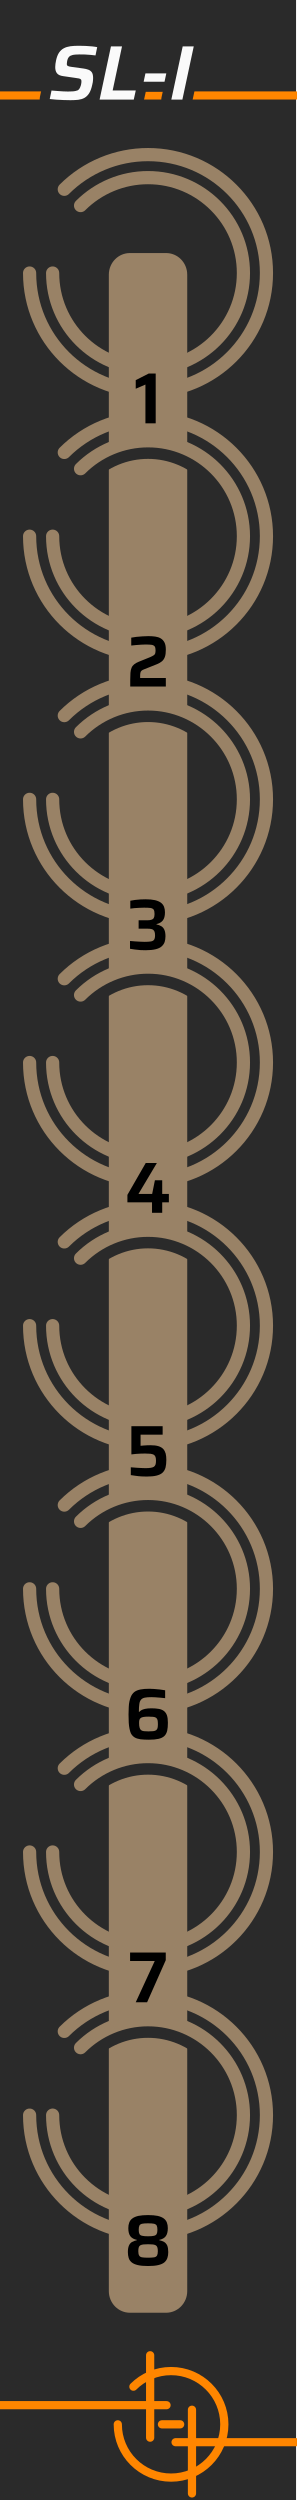
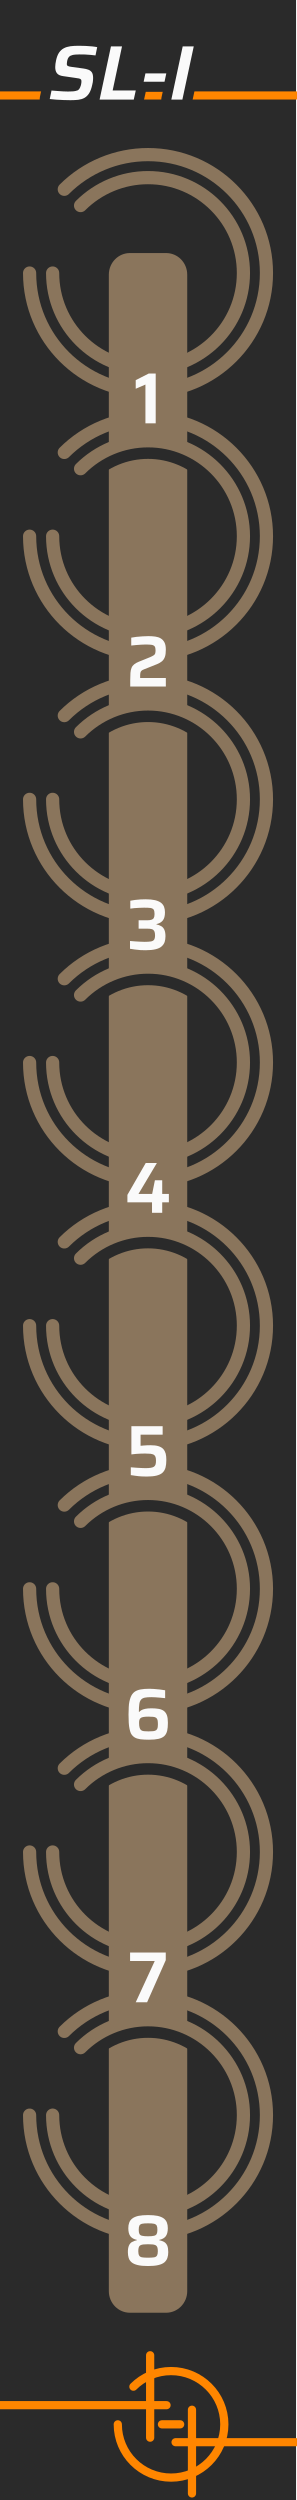
<svg xmlns="http://www.w3.org/2000/svg" width="100%" height="100%" viewBox="0 0 45 380" version="1.1" xml:space="preserve" style="fill-rule:evenodd;clip-rule:evenodd;stroke-linecap:round;stroke-linejoin:round;stroke-miterlimit:1.5;">
  <g id="background" transform="matrix(0.3,0,0,1,0,0)">
    <rect x="0" y="0" width="150" height="380" style="fill:rgb(42,42,42);" />
  </g>
  <g id="not-things-lines" transform="matrix(0.00411803,0,0,0.00411803,-22.2673,355.894)">
    <g transform="matrix(0.978109,0,0,0.959074,7233.25,-101.159)">
      <path d="M4760,3985L9305.27,3985" style="fill:none;stroke:rgb(255,134,0);stroke-width:313.37px;" />
    </g>
    <g transform="matrix(0.970692,0,0,0.959074,7272.62,-101.159)">
      <path d="M4410,2560L-1921.67,2560" style="fill:none;stroke:rgb(255,134,0);stroke-width:314.58px;" />
    </g>
    <g transform="matrix(0.96045,0,0,0.96045,7473.62,-1632.04)">
      <path d="M5226.34,4325L5226.34,7541.25" style="fill:none;stroke:rgb(255,134,0);stroke-width:316.04px;" />
    </g>
    <g transform="matrix(0.959074,0,0,0.960269,7146.63,-1632.54)">
      <path d="M3964.79,5400L3964.79,2232.68" style="fill:none;stroke:rgb(255,134,0);stroke-width:316.3px;" />
    </g>
    <g transform="matrix(0.959074,0,0,0.959074,7323.91,-101.095)">
      <path d="M4235,3297L4935,3297" style="fill:none;stroke:rgb(255,134,0);stroke-width:316.5px;" />
    </g>
    <g transform="matrix(0.950864,0,0,0.950864,7164.38,-150.825)">
      <path d="M3330.5,1915.9C3704.78,1541.63 4221.7,1310 4792.3,1310C5933.49,1310 6860,2236.51 6860,3377.7C6860,4518.9 5933.49,5445.4 4792.3,5445.4C3651.1,5445.4 2724.6,4518.9 2724.6,3377.7" style="fill:none;stroke:rgb(255,134,0);stroke-width:319.23px;" />
    </g>
  </g>
  <g id="input" transform="matrix(1,0,0,1,-4,-10)">
    <g id="controls-background">
      <g transform="matrix(0.78158,0,0,0.916412,5.85871,29.4938)">
-         <path d="M33.447,24.286L33.447,358.743C33.447,360.399 31.87,361.744 29.928,361.744L22.891,361.744C20.949,361.744 19.373,360.399 19.373,358.743L19.373,24.286C19.373,22.63 20.949,21.285 22.891,21.285L29.928,21.285C31.87,21.285 33.447,22.63 33.447,24.286Z" style="fill:rgb(153,130,102);stroke:rgb(153,130,102);stroke-width:1.17px;" />
+         <path d="M33.447,24.286L33.447,358.743C33.447,360.399 31.87,361.744 29.928,361.744L22.891,361.744C20.949,361.744 19.373,360.399 19.373,358.743L19.373,24.286C19.373,22.63 20.949,21.285 22.891,21.285L29.928,21.285C31.87,21.285 33.447,22.63 33.447,24.286Z" style="fill:rgb(138,117,92);stroke:rgb(138,117,92);stroke-width:1.17px;" />
      </g>
      <g id="in-8-cutout" transform="matrix(1.1087,0,0,1.1087,-2.88043,-22.7283)">
        <path d="M34.632,311.368C32.475,309.212 29.55,308 26.5,308C23.45,308 20.525,309.212 18.368,311.368C20.525,309.212 23.45,308 26.5,308C29.55,308 32.475,309.212 34.632,311.368Z" style="fill:none;stroke:rgb(42,42,42);stroke-width:1.8px;stroke-linecap:butt;stroke-miterlimit:2;" />
      </g>
      <g id="in-7-cutout" transform="matrix(1.1087,0,0,1.1087,-2.88043,-62.7283)">
        <path d="M34.632,311.368C32.475,309.212 29.55,308 26.5,308C23.45,308 20.525,309.212 18.368,311.368C20.525,309.212 23.45,308 26.5,308C29.55,308 32.475,309.212 34.632,311.368Z" style="fill:none;stroke:rgb(42,42,42);stroke-width:1.8px;stroke-linecap:butt;stroke-miterlimit:2;" />
      </g>
      <g id="in-6-cutout" transform="matrix(1.1087,0,0,1.1087,-2.88043,-102.728)">
        <path d="M34.632,311.368C32.475,309.212 29.55,308 26.5,308C23.45,308 20.525,309.212 18.368,311.368C20.525,309.212 23.45,308 26.5,308C29.55,308 32.475,309.212 34.632,311.368Z" style="fill:none;stroke:rgb(42,42,42);stroke-width:1.8px;stroke-linecap:butt;stroke-miterlimit:2;" />
      </g>
      <g id="in-5-cutout" transform="matrix(1.1087,0,0,1.1087,-2.88043,-142.728)">
        <path d="M34.632,311.368C32.475,309.212 29.55,308 26.5,308C23.45,308 20.525,309.212 18.368,311.368C20.525,309.212 23.45,308 26.5,308C29.55,308 32.475,309.212 34.632,311.368Z" style="fill:none;stroke:rgb(42,42,42);stroke-width:1.8px;stroke-linecap:butt;stroke-miterlimit:2;" />
      </g>
      <g id="in-4-cutout" transform="matrix(1.1087,0,0,1.1087,-2.88043,-182.728)">
        <path d="M34.632,311.368C32.475,309.212 29.55,308 26.5,308C23.45,308 20.525,309.212 18.368,311.368C20.525,309.212 23.45,308 26.5,308C29.55,308 32.475,309.212 34.632,311.368Z" style="fill:none;stroke:rgb(42,42,42);stroke-width:1.8px;stroke-linecap:butt;stroke-miterlimit:2;" />
      </g>
      <g id="in-3-cutout" transform="matrix(1.1087,0,0,1.1087,-2.88043,-222.728)">
        <path d="M34.632,311.368C32.475,309.212 29.55,308 26.5,308C23.45,308 20.525,309.212 18.368,311.368C20.525,309.212 23.45,308 26.5,308C29.55,308 32.475,309.212 34.632,311.368Z" style="fill:none;stroke:rgb(42,42,42);stroke-width:1.8px;stroke-linecap:butt;stroke-miterlimit:2;" />
      </g>
      <g id="in-2-cutout" transform="matrix(1.1087,0,0,1.1087,-2.88043,-262.728)">
        <path d="M34.632,311.368C32.475,309.212 29.55,308 26.5,308C23.45,308 20.525,309.212 18.368,311.368C20.525,309.212 23.45,308 26.5,308C29.55,308 32.475,309.212 34.632,311.368Z" style="fill:none;stroke:rgb(42,42,42);stroke-width:1.8px;stroke-linecap:butt;stroke-miterlimit:2;" />
      </g>
      <g id="in-8" transform="matrix(1.56522,0,0,1.56522,-14.9783,-168.587)">
-         <path d="M15,319.5C15,325.851 20.149,331 26.5,331C32.847,331 38,325.847 38,319.5C38,313.153 32.847,308 26.5,308C23.45,308 20.525,309.212 18.368,311.368C20.525,309.212 23.45,308 26.5,308C32.847,308 38,313.153 38,319.5C38,325.847 32.847,331 26.5,331C20.149,331 15,325.851 15,319.5Z" style="fill:none;stroke:rgb(153,130,102);stroke-width:1.28px;stroke-linecap:butt;stroke-miterlimit:2;" />
+         <path d="M15,319.5C15,325.851 20.149,331 26.5,331C32.847,331 38,325.847 38,319.5C38,313.153 32.847,308 26.5,308C23.45,308 20.525,309.212 18.368,311.368C20.525,309.212 23.45,308 26.5,308C32.847,308 38,313.153 38,319.5C38,325.847 32.847,331 26.5,331C20.149,331 15,325.851 15,319.5Z" style="fill:none;stroke:rgb(138,117,92);stroke-width:1.28px;stroke-linecap:butt;stroke-miterlimit:2;" />
      </g>
      <g id="in-7" transform="matrix(1.56522,0,0,1.56522,-14.9783,-145.978)">
-         <path d="M15,279.5C15,285.851 20.149,291 26.5,291C32.847,291 38,285.847 38,279.5C38,273.153 32.847,268 26.5,268C23.45,268 20.525,269.212 18.368,271.368C20.525,269.212 23.45,268 26.5,268C32.847,268 38,273.153 38,279.5C38,285.847 32.847,291 26.5,291C20.149,291 15,285.851 15,279.5Z" style="fill:none;stroke:rgb(153,130,102);stroke-width:1.28px;stroke-linecap:butt;stroke-miterlimit:2;" />
+         <path d="M15,279.5C15,285.851 20.149,291 26.5,291C32.847,291 38,285.847 38,279.5C38,273.153 32.847,268 26.5,268C23.45,268 20.525,269.212 18.368,271.368C20.525,269.212 23.45,268 26.5,268C32.847,268 38,273.153 38,279.5C38,285.847 32.847,291 26.5,291C20.149,291 15,285.851 15,279.5Z" style="fill:none;stroke:rgb(138,117,92);stroke-width:1.28px;stroke-linecap:butt;stroke-miterlimit:2;" />
      </g>
      <g id="in-6" transform="matrix(1.56522,0,0,1.56522,-14.9783,-123.37)">
-         <path d="M15,239.5C15,245.851 20.149,251 26.5,251C32.847,251 38,245.847 38,239.5C38,233.153 32.847,228 26.5,228C23.45,228 20.525,229.212 18.368,231.368C20.525,229.212 23.45,228 26.5,228C32.847,228 38,233.153 38,239.5C38,245.847 32.847,251 26.5,251C20.149,251 15,245.851 15,239.5Z" style="fill:none;stroke:rgb(153,130,102);stroke-width:1.28px;stroke-linecap:butt;stroke-miterlimit:2;" />
+         <path d="M15,239.5C15,245.851 20.149,251 26.5,251C32.847,251 38,245.847 38,239.5C38,233.153 32.847,228 26.5,228C23.45,228 20.525,229.212 18.368,231.368C20.525,229.212 23.45,228 26.5,228C32.847,228 38,233.153 38,239.5C38,245.847 32.847,251 26.5,251C20.149,251 15,245.851 15,239.5Z" style="fill:none;stroke:rgb(138,117,92);stroke-width:1.28px;stroke-linecap:butt;stroke-miterlimit:2;" />
      </g>
      <g id="in-5" transform="matrix(1.56522,0,0,1.56522,-14.9783,-100.761)">
-         <path d="M15,199.5C15,205.851 20.149,211 26.5,211C32.847,211 38,205.847 38,199.5C38,193.153 32.847,188 26.5,188C23.45,188 20.525,189.212 18.368,191.368C20.525,189.212 23.45,188 26.5,188C32.847,188 38,193.153 38,199.5C38,205.847 32.847,211 26.5,211C20.149,211 15,205.851 15,199.5Z" style="fill:none;stroke:rgb(153,130,102);stroke-width:1.28px;stroke-linecap:butt;stroke-miterlimit:2;" />
+         <path d="M15,199.5C15,205.851 20.149,211 26.5,211C32.847,211 38,205.847 38,199.5C38,193.153 32.847,188 26.5,188C23.45,188 20.525,189.212 18.368,191.368C20.525,189.212 23.45,188 26.5,188C32.847,188 38,193.153 38,199.5C38,205.847 32.847,211 26.5,211C20.149,211 15,205.851 15,199.5Z" style="fill:none;stroke:rgb(138,117,92);stroke-width:1.28px;stroke-linecap:butt;stroke-miterlimit:2;" />
      </g>
      <g id="in-4" transform="matrix(1.56522,0,0,1.56522,-14.9783,-78.1522)">
-         <path d="M15,159.5C15,165.851 20.149,171 26.5,171C32.847,171 38,165.847 38,159.5C38,153.153 32.847,148 26.5,148C23.45,148 20.525,149.212 18.368,151.368C20.525,149.212 23.45,148 26.5,148C32.847,148 38,153.153 38,159.5C38,165.847 32.847,171 26.5,171C20.149,171 15,165.851 15,159.5Z" style="fill:none;stroke:rgb(153,130,102);stroke-width:1.28px;stroke-linecap:butt;stroke-miterlimit:2;" />
+         <path d="M15,159.5C15,165.851 20.149,171 26.5,171C32.847,171 38,165.847 38,159.5C38,153.153 32.847,148 26.5,148C23.45,148 20.525,149.212 18.368,151.368C20.525,149.212 23.45,148 26.5,148C32.847,148 38,153.153 38,159.5C38,165.847 32.847,171 26.5,171C20.149,171 15,165.851 15,159.5Z" style="fill:none;stroke:rgb(138,117,92);stroke-width:1.28px;stroke-linecap:butt;stroke-miterlimit:2;" />
      </g>
      <g id="in-3" transform="matrix(1.56522,0,0,1.56522,-14.9783,-55.5435)">
-         <path d="M15,119.5C15,125.851 20.149,131 26.5,131C32.847,131 38,125.847 38,119.5C38,113.153 32.847,108 26.5,108C23.45,108 20.525,109.212 18.368,111.368C20.525,109.212 23.45,108 26.5,108C32.847,108 38,113.153 38,119.5C38,125.847 32.847,131 26.5,131C20.149,131 15,125.851 15,119.5Z" style="fill:none;stroke:rgb(153,130,102);stroke-width:1.28px;stroke-linecap:butt;stroke-miterlimit:2;" />
+         <path d="M15,119.5C15,125.851 20.149,131 26.5,131C32.847,131 38,125.847 38,119.5C38,113.153 32.847,108 26.5,108C23.45,108 20.525,109.212 18.368,111.368C20.525,109.212 23.45,108 26.5,108C32.847,108 38,113.153 38,119.5C38,125.847 32.847,131 26.5,131C20.149,131 15,125.851 15,119.5Z" style="fill:none;stroke:rgb(138,117,92);stroke-width:1.28px;stroke-linecap:butt;stroke-miterlimit:2;" />
      </g>
      <g id="in-2" transform="matrix(1.56522,0,0,1.56522,-14.9783,-32.9348)">
-         <path d="M15,79.5C15,85.851 20.149,91 26.5,91C32.847,91 38,85.847 38,79.5C38,73.153 32.847,68 26.5,68C23.45,68 20.525,69.212 18.368,71.368C20.525,69.212 23.45,68 26.5,68C32.847,68 38,73.153 38,79.5C38,85.847 32.847,91 26.5,91C20.149,91 15,85.851 15,79.5Z" style="fill:none;stroke:rgb(153,130,102);stroke-width:1.28px;stroke-linecap:butt;stroke-miterlimit:2;" />
+         <path d="M15,79.5C15,85.851 20.149,91 26.5,91C32.847,91 38,85.847 38,79.5C38,73.153 32.847,68 26.5,68C23.45,68 20.525,69.212 18.368,71.368C20.525,69.212 23.45,68 26.5,68C32.847,68 38,73.153 38,79.5C38,85.847 32.847,91 26.5,91C20.149,91 15,85.851 15,79.5Z" style="fill:none;stroke:rgb(138,117,92);stroke-width:1.28px;stroke-linecap:butt;stroke-miterlimit:2;" />
      </g>
      <g id="in-1" transform="matrix(1.56522,0,0,1.56522,-14.9783,-10.3261)">
-         <path d="M15,39.5C15,45.851 20.149,51 26.5,51C32.847,51 38,45.847 38,39.5C38,33.153 32.847,28 26.5,28C23.45,28 20.525,29.212 18.368,31.368C20.525,29.212 23.45,28 26.5,28C32.847,28 38,33.153 38,39.5C38,45.847 32.847,51 26.5,51C20.149,51 15,45.851 15,39.5Z" style="fill:none;stroke:rgb(153,130,102);stroke-width:1.28px;stroke-linecap:butt;stroke-miterlimit:2;" />
+         <path d="M15,39.5C15,45.851 20.149,51 26.5,51C32.847,51 38,45.847 38,39.5C38,33.153 32.847,28 26.5,28C23.45,28 20.525,29.212 18.368,31.368C20.525,29.212 23.45,28 26.5,28C32.847,28 38,33.153 38,39.5C38,45.847 32.847,51 26.5,51C20.149,51 15,45.851 15,39.5Z" style="fill:none;stroke:rgb(138,117,92);stroke-width:1.28px;stroke-linecap:butt;stroke-miterlimit:2;" />
      </g>
      <g id="in-81" transform="matrix(1.26087,0,0,1.26087,-6.91304,-71.3478)">
-         <path d="M15,319.5C15,325.851 20.149,331 26.5,331C32.847,331 38,325.847 38,319.5C38,313.153 32.847,308 26.5,308C23.45,308 20.525,309.212 18.368,311.368C20.525,309.212 23.45,308 26.5,308C32.847,308 38,313.153 38,319.5C38,325.847 32.847,331 26.5,331C20.149,331 15,325.851 15,319.5Z" style="fill:none;stroke:rgb(153,130,102);stroke-width:1.59px;stroke-linecap:butt;stroke-miterlimit:2;" />
+         <path d="M15,319.5C15,325.851 20.149,331 26.5,331C32.847,331 38,325.847 38,319.5C38,313.153 32.847,308 26.5,308C23.45,308 20.525,309.212 18.368,311.368C20.525,309.212 23.45,308 26.5,308C32.847,308 38,313.153 38,319.5C38,325.847 32.847,331 26.5,331C20.149,331 15,325.851 15,319.5Z" style="fill:none;stroke:rgb(138,117,92);stroke-width:1.59px;stroke-linecap:butt;stroke-miterlimit:2;" />
      </g>
      <g id="in-71" transform="matrix(1.26087,0,0,1.26087,-6.91304,-60.9131)">
-         <path d="M15,279.5C15,285.851 20.149,291 26.5,291C32.847,291 38,285.847 38,279.5C38,273.153 32.847,268 26.5,268C23.45,268 20.525,269.212 18.368,271.368C20.525,269.212 23.45,268 26.5,268C32.847,268 38,273.153 38,279.5C38,285.847 32.847,291 26.5,291C20.149,291 15,285.851 15,279.5Z" style="fill:none;stroke:rgb(153,130,102);stroke-width:1.59px;stroke-linecap:butt;stroke-miterlimit:2;" />
+         <path d="M15,279.5C15,285.851 20.149,291 26.5,291C32.847,291 38,285.847 38,279.5C38,273.153 32.847,268 26.5,268C23.45,268 20.525,269.212 18.368,271.368C20.525,269.212 23.45,268 26.5,268C32.847,268 38,273.153 38,279.5C38,285.847 32.847,291 26.5,291C20.149,291 15,285.851 15,279.5Z" style="fill:none;stroke:rgb(138,117,92);stroke-width:1.59px;stroke-linecap:butt;stroke-miterlimit:2;" />
      </g>
      <g id="in-61" transform="matrix(1.26087,0,0,1.26087,-6.91304,-50.4783)">
-         <path d="M15,239.5C15,245.851 20.149,251 26.5,251C32.847,251 38,245.847 38,239.5C38,233.153 32.847,228 26.5,228C23.45,228 20.525,229.212 18.368,231.368C20.525,229.212 23.45,228 26.5,228C32.847,228 38,233.153 38,239.5C38,245.847 32.847,251 26.5,251C20.149,251 15,245.851 15,239.5Z" style="fill:none;stroke:rgb(153,130,102);stroke-width:1.59px;stroke-linecap:butt;stroke-miterlimit:2;" />
+         <path d="M15,239.5C15,245.851 20.149,251 26.5,251C32.847,251 38,245.847 38,239.5C38,233.153 32.847,228 26.5,228C23.45,228 20.525,229.212 18.368,231.368C20.525,229.212 23.45,228 26.5,228C32.847,228 38,233.153 38,239.5C38,245.847 32.847,251 26.5,251C20.149,251 15,245.851 15,239.5Z" style="fill:none;stroke:rgb(138,117,92);stroke-width:1.59px;stroke-linecap:butt;stroke-miterlimit:2;" />
      </g>
      <g id="in-51" transform="matrix(1.26087,0,0,1.26087,-6.91304,-40.0435)">
-         <path d="M15,199.5C15,205.851 20.149,211 26.5,211C32.847,211 38,205.847 38,199.5C38,193.153 32.847,188 26.5,188C23.45,188 20.525,189.212 18.368,191.368C20.525,189.212 23.45,188 26.5,188C32.847,188 38,193.153 38,199.5C38,205.847 32.847,211 26.5,211C20.149,211 15,205.851 15,199.5Z" style="fill:none;stroke:rgb(153,130,102);stroke-width:1.59px;stroke-linecap:butt;stroke-miterlimit:2;" />
+         <path d="M15,199.5C15,205.851 20.149,211 26.5,211C32.847,211 38,205.847 38,199.5C38,193.153 32.847,188 26.5,188C23.45,188 20.525,189.212 18.368,191.368C20.525,189.212 23.45,188 26.5,188C32.847,188 38,193.153 38,199.5C38,205.847 32.847,211 26.5,211C20.149,211 15,205.851 15,199.5Z" style="fill:none;stroke:rgb(138,117,92);stroke-width:1.59px;stroke-linecap:butt;stroke-miterlimit:2;" />
      </g>
      <g id="in-41" transform="matrix(1.26087,0,0,1.26087,-6.91304,-29.6087)">
-         <path d="M15,159.5C15,165.851 20.149,171 26.5,171C32.847,171 38,165.847 38,159.5C38,153.153 32.847,148 26.5,148C23.45,148 20.525,149.212 18.368,151.368C20.525,149.212 23.45,148 26.5,148C32.847,148 38,153.153 38,159.5C38,165.847 32.847,171 26.5,171C20.149,171 15,165.851 15,159.5Z" style="fill:none;stroke:rgb(153,130,102);stroke-width:1.59px;stroke-linecap:butt;stroke-miterlimit:2;" />
+         <path d="M15,159.5C15,165.851 20.149,171 26.5,171C32.847,171 38,165.847 38,159.5C38,153.153 32.847,148 26.5,148C23.45,148 20.525,149.212 18.368,151.368C20.525,149.212 23.45,148 26.5,148C32.847,148 38,153.153 38,159.5C38,165.847 32.847,171 26.5,171C20.149,171 15,165.851 15,159.5Z" style="fill:none;stroke:rgb(138,117,92);stroke-width:1.59px;stroke-linecap:butt;stroke-miterlimit:2;" />
      </g>
      <g id="in-31" transform="matrix(1.26087,0,0,1.26087,-6.91304,-19.1739)">
-         <path d="M15,119.5C15,125.851 20.149,131 26.5,131C32.847,131 38,125.847 38,119.5C38,113.153 32.847,108 26.5,108C23.45,108 20.525,109.212 18.368,111.368C20.525,109.212 23.45,108 26.5,108C32.847,108 38,113.153 38,119.5C38,125.847 32.847,131 26.5,131C20.149,131 15,125.851 15,119.5Z" style="fill:rgb(153,130,102);stroke:rgb(153,130,102);stroke-width:1.59px;stroke-linecap:butt;stroke-miterlimit:2;" />
+         <path d="M15,119.5C15,125.851 20.149,131 26.5,131C32.847,131 38,125.847 38,119.5C38,113.153 32.847,108 26.5,108C23.45,108 20.525,109.212 18.368,111.368C20.525,109.212 23.45,108 26.5,108C32.847,108 38,113.153 38,119.5C38,125.847 32.847,131 26.5,131C20.149,131 15,125.851 15,119.5Z" style="fill:rgb(138,117,92);stroke:rgb(138,117,92);stroke-width:1.59px;stroke-linecap:butt;stroke-miterlimit:2;" />
      </g>
      <g id="in-21" transform="matrix(1.26087,0,0,1.26087,-6.91304,-8.73914)">
-         <path d="M15,79.5C15,85.851 20.149,91 26.5,91C32.847,91 38,85.847 38,79.5C38,73.153 32.847,68 26.5,68C23.45,68 20.525,69.212 18.368,71.368C20.525,69.212 23.45,68 26.5,68C32.847,68 38,73.153 38,79.5C38,85.847 32.847,91 26.5,91C20.149,91 15,85.851 15,79.5Z" style="fill:none;stroke:rgb(153,130,102);stroke-width:1.59px;stroke-linecap:butt;stroke-miterlimit:2;" />
+         <path d="M15,79.5C15,85.851 20.149,91 26.5,91C32.847,91 38,85.847 38,79.5C38,73.153 32.847,68 26.5,68C23.45,68 20.525,69.212 18.368,71.368C20.525,69.212 23.45,68 26.5,68C32.847,68 38,73.153 38,79.5C38,85.847 32.847,91 26.5,91C20.149,91 15,85.851 15,79.5Z" style="fill:none;stroke:rgb(138,117,92);stroke-width:1.59px;stroke-linecap:butt;stroke-miterlimit:2;" />
      </g>
      <g id="in-11" transform="matrix(1.26087,0,0,1.26087,-6.91304,1.69564)">
-         <path d="M15,39.5C15,45.851 20.149,51 26.5,51C32.847,51 38,45.847 38,39.5C38,33.153 32.847,28 26.5,28C23.45,28 20.525,29.212 18.368,31.368C20.525,29.212 23.45,28 26.5,28C32.847,28 38,33.153 38,39.5C38,45.847 32.847,51 26.5,51C20.149,51 15,45.851 15,39.5Z" style="fill:none;stroke:rgb(153,130,102);stroke-width:1.59px;stroke-linecap:butt;stroke-miterlimit:2;" />
+         <path d="M15,39.5C15,45.851 20.149,51 26.5,51C32.847,51 38,45.847 38,39.5C38,33.153 32.847,28 26.5,28C23.45,28 20.525,29.212 18.368,31.368C20.525,29.212 23.45,28 26.5,28C32.847,28 38,33.153 38,39.5C38,45.847 32.847,51 26.5,51C20.149,51 15,45.851 15,39.5Z" style="fill:none;stroke:rgb(138,117,92);stroke-width:1.59px;stroke-linecap:butt;stroke-miterlimit:2;" />
      </g>
    </g>
    <g id="text" transform="matrix(1,0,0,1,42.4702,14.5)">
      <g transform="matrix(1,0,0,1,-15.9642,339.848)">
        <g transform="matrix(11,0,0,11,-3.751,0)">
-           <path d="M0.341,0.008C0.283,0.008 0.236,0.004 0.199,-0.005C0.162,-0.014 0.134,-0.026 0.114,-0.043C0.094,-0.06 0.08,-0.08 0.073,-0.104C0.066,-0.127 0.062,-0.154 0.062,-0.184C0.062,-0.223 0.067,-0.253 0.077,-0.275C0.086,-0.296 0.1,-0.313 0.119,-0.324C0.138,-0.335 0.16,-0.343 0.187,-0.349L0.187,-0.353C0.146,-0.362 0.116,-0.378 0.097,-0.403C0.078,-0.428 0.068,-0.465 0.068,-0.515C0.068,-0.544 0.072,-0.57 0.081,-0.593C0.09,-0.616 0.104,-0.635 0.125,-0.65C0.145,-0.665 0.173,-0.677 0.208,-0.685C0.243,-0.692 0.288,-0.696 0.341,-0.696C0.394,-0.696 0.438,-0.692 0.473,-0.685C0.508,-0.677 0.536,-0.665 0.557,-0.65C0.577,-0.635 0.592,-0.616 0.601,-0.593C0.61,-0.57 0.614,-0.544 0.614,-0.515C0.614,-0.465 0.604,-0.428 0.585,-0.403C0.566,-0.378 0.536,-0.362 0.495,-0.353L0.495,-0.349C0.522,-0.343 0.545,-0.335 0.564,-0.324C0.582,-0.313 0.596,-0.296 0.606,-0.275C0.615,-0.253 0.62,-0.223 0.62,-0.184C0.62,-0.154 0.616,-0.127 0.608,-0.104C0.6,-0.08 0.586,-0.06 0.567,-0.043C0.547,-0.026 0.519,-0.014 0.482,-0.005C0.445,0.004 0.398,0.008 0.341,0.008ZM0.341,-0.107C0.376,-0.107 0.404,-0.109 0.424,-0.112C0.443,-0.115 0.457,-0.124 0.465,-0.137C0.472,-0.15 0.476,-0.17 0.476,-0.197C0.476,-0.218 0.474,-0.235 0.47,-0.248C0.466,-0.261 0.459,-0.27 0.45,-0.277C0.44,-0.283 0.426,-0.287 0.409,-0.29C0.391,-0.292 0.368,-0.293 0.341,-0.293C0.313,-0.293 0.29,-0.292 0.273,-0.29C0.256,-0.287 0.242,-0.283 0.232,-0.277C0.222,-0.27 0.215,-0.261 0.212,-0.248C0.208,-0.235 0.206,-0.218 0.206,-0.197C0.206,-0.17 0.21,-0.15 0.218,-0.137C0.225,-0.124 0.239,-0.115 0.259,-0.112C0.278,-0.109 0.306,-0.107 0.341,-0.107ZM0.341,-0.403C0.377,-0.403 0.404,-0.405 0.423,-0.41C0.441,-0.414 0.453,-0.422 0.46,-0.435C0.467,-0.448 0.47,-0.467 0.47,-0.492C0.47,-0.518 0.467,-0.537 0.461,-0.55C0.454,-0.563 0.442,-0.571 0.424,-0.576C0.405,-0.58 0.378,-0.582 0.341,-0.582C0.304,-0.582 0.277,-0.58 0.258,-0.576C0.239,-0.571 0.227,-0.563 0.221,-0.55C0.215,-0.537 0.212,-0.518 0.212,-0.492C0.212,-0.467 0.215,-0.448 0.222,-0.435C0.228,-0.422 0.24,-0.414 0.259,-0.41C0.278,-0.405 0.305,-0.403 0.341,-0.403Z" style="fill-rule:nonzero;" />
+           <path d="M0.341,0.008C0.283,0.008 0.236,0.004 0.199,-0.005C0.162,-0.014 0.134,-0.026 0.114,-0.043C0.094,-0.06 0.08,-0.08 0.073,-0.104C0.066,-0.127 0.062,-0.154 0.062,-0.184C0.062,-0.223 0.067,-0.253 0.077,-0.275C0.086,-0.296 0.1,-0.313 0.119,-0.324C0.138,-0.335 0.16,-0.343 0.187,-0.349L0.187,-0.353C0.146,-0.362 0.116,-0.378 0.097,-0.403C0.078,-0.428 0.068,-0.465 0.068,-0.515C0.068,-0.544 0.072,-0.57 0.081,-0.593C0.09,-0.616 0.104,-0.635 0.125,-0.65C0.145,-0.665 0.173,-0.677 0.208,-0.685C0.243,-0.692 0.288,-0.696 0.341,-0.696C0.394,-0.696 0.438,-0.692 0.473,-0.685C0.508,-0.677 0.536,-0.665 0.557,-0.65C0.577,-0.635 0.592,-0.616 0.601,-0.593C0.61,-0.57 0.614,-0.544 0.614,-0.515C0.614,-0.465 0.604,-0.428 0.585,-0.403C0.566,-0.378 0.536,-0.362 0.495,-0.353L0.495,-0.349C0.522,-0.343 0.545,-0.335 0.564,-0.324C0.582,-0.313 0.596,-0.296 0.606,-0.275C0.615,-0.253 0.62,-0.223 0.62,-0.184C0.62,-0.154 0.616,-0.127 0.608,-0.104C0.6,-0.08 0.586,-0.06 0.567,-0.043C0.547,-0.026 0.519,-0.014 0.482,-0.005C0.445,0.004 0.398,0.008 0.341,0.008ZM0.341,-0.107C0.376,-0.107 0.404,-0.109 0.424,-0.112C0.443,-0.115 0.457,-0.124 0.465,-0.137C0.472,-0.15 0.476,-0.17 0.476,-0.197C0.476,-0.218 0.474,-0.235 0.47,-0.248C0.466,-0.261 0.459,-0.27 0.45,-0.277C0.44,-0.283 0.426,-0.287 0.409,-0.29C0.391,-0.292 0.368,-0.293 0.341,-0.293C0.313,-0.293 0.29,-0.292 0.273,-0.29C0.256,-0.287 0.242,-0.283 0.232,-0.277C0.222,-0.27 0.215,-0.261 0.212,-0.248C0.208,-0.235 0.206,-0.218 0.206,-0.197C0.206,-0.17 0.21,-0.15 0.218,-0.137C0.225,-0.124 0.239,-0.115 0.259,-0.112C0.278,-0.109 0.306,-0.107 0.341,-0.107ZM0.341,-0.403C0.377,-0.403 0.404,-0.405 0.423,-0.41C0.441,-0.414 0.453,-0.422 0.46,-0.435C0.467,-0.448 0.47,-0.467 0.47,-0.492C0.47,-0.518 0.467,-0.537 0.461,-0.55C0.454,-0.563 0.442,-0.571 0.424,-0.576C0.405,-0.58 0.378,-0.582 0.341,-0.582C0.304,-0.582 0.277,-0.58 0.258,-0.576C0.239,-0.571 0.227,-0.563 0.221,-0.55C0.215,-0.537 0.212,-0.518 0.212,-0.492C0.212,-0.467 0.215,-0.448 0.222,-0.435C0.228,-0.422 0.24,-0.414 0.259,-0.41C0.278,-0.405 0.305,-0.403 0.341,-0.403Z" style="fill:rgb(250,250,250);fill-rule:nonzero;" />
        </g>
      </g>
      <g transform="matrix(1,0,0,1,-15.9642,299.848)">
        <g transform="matrix(11,0,0,11,-3.1295,0)">
-           <path d="M0.114,-0L0.377,-0.571L0.036,-0.571L0.036,-0.688L0.529,-0.688L0.529,-0.582L0.271,-0L0.114,-0Z" style="fill-rule:nonzero;" />
+           <path d="M0.114,-0L0.377,-0.571L0.036,-0.571L0.036,-0.688L0.529,-0.688L0.529,-0.582L0.271,-0L0.114,-0Z" style="fill:rgb(250,250,250);fill-rule:nonzero;" />
        </g>
      </g>
      <g transform="matrix(1,0,0,1,-15.9642,259.848)">
        <g transform="matrix(11,0,0,11,-3.652,0)">
-           <path d="M0.344,0.008C0.298,0.008 0.259,0.006 0.227,0.002C0.194,-0.003 0.167,-0.011 0.146,-0.024C0.125,-0.037 0.107,-0.056 0.094,-0.081C0.087,-0.098 0.081,-0.118 0.076,-0.142C0.071,-0.166 0.067,-0.194 0.065,-0.227C0.063,-0.26 0.062,-0.297 0.062,-0.34C0.062,-0.377 0.063,-0.41 0.065,-0.44C0.066,-0.469 0.069,-0.496 0.074,-0.519C0.079,-0.542 0.085,-0.563 0.092,-0.581C0.104,-0.611 0.121,-0.634 0.142,-0.651C0.163,-0.667 0.191,-0.679 0.226,-0.686C0.26,-0.693 0.302,-0.696 0.351,-0.696C0.37,-0.696 0.392,-0.695 0.417,-0.693C0.442,-0.691 0.467,-0.689 0.494,-0.686C0.52,-0.683 0.545,-0.679 0.568,-0.675L0.568,-0.566C0.545,-0.569 0.521,-0.571 0.498,-0.573C0.474,-0.575 0.452,-0.577 0.431,-0.578C0.41,-0.579 0.393,-0.58 0.379,-0.58C0.34,-0.58 0.309,-0.578 0.286,-0.573C0.263,-0.568 0.245,-0.558 0.234,-0.544C0.222,-0.53 0.214,-0.51 0.211,-0.483C0.207,-0.456 0.205,-0.421 0.205,-0.377L0.211,-0.377C0.217,-0.384 0.226,-0.391 0.238,-0.399C0.25,-0.406 0.267,-0.413 0.29,-0.418C0.312,-0.423 0.342,-0.426 0.379,-0.426C0.418,-0.426 0.451,-0.423 0.48,-0.418C0.509,-0.413 0.532,-0.403 0.551,-0.389C0.57,-0.374 0.584,-0.354 0.593,-0.328C0.602,-0.302 0.606,-0.268 0.606,-0.226C0.606,-0.182 0.603,-0.145 0.596,-0.115C0.588,-0.085 0.576,-0.061 0.557,-0.043C0.538,-0.025 0.511,-0.012 0.477,-0.004C0.443,0.004 0.399,0.008 0.344,0.008ZM0.336,-0.107C0.363,-0.107 0.385,-0.108 0.402,-0.11C0.419,-0.112 0.433,-0.116 0.443,-0.123C0.452,-0.13 0.459,-0.14 0.463,-0.153C0.466,-0.166 0.468,-0.184 0.468,-0.207C0.468,-0.23 0.466,-0.249 0.463,-0.264C0.459,-0.278 0.452,-0.288 0.443,-0.295C0.434,-0.302 0.42,-0.306 0.403,-0.308C0.386,-0.31 0.363,-0.311 0.336,-0.311C0.307,-0.311 0.284,-0.309 0.267,-0.306C0.249,-0.303 0.237,-0.298 0.229,-0.291C0.22,-0.284 0.215,-0.275 0.212,-0.264C0.209,-0.253 0.208,-0.24 0.208,-0.224C0.208,-0.196 0.21,-0.174 0.215,-0.159C0.219,-0.143 0.226,-0.131 0.236,-0.124C0.245,-0.117 0.258,-0.112 0.275,-0.11C0.291,-0.108 0.311,-0.107 0.336,-0.107Z" style="fill-rule:nonzero;" />
+           <path d="M0.344,0.008C0.298,0.008 0.259,0.006 0.227,0.002C0.194,-0.003 0.167,-0.011 0.146,-0.024C0.125,-0.037 0.107,-0.056 0.094,-0.081C0.087,-0.098 0.081,-0.118 0.076,-0.142C0.071,-0.166 0.067,-0.194 0.065,-0.227C0.063,-0.26 0.062,-0.297 0.062,-0.34C0.062,-0.377 0.063,-0.41 0.065,-0.44C0.066,-0.469 0.069,-0.496 0.074,-0.519C0.079,-0.542 0.085,-0.563 0.092,-0.581C0.104,-0.611 0.121,-0.634 0.142,-0.651C0.163,-0.667 0.191,-0.679 0.226,-0.686C0.26,-0.693 0.302,-0.696 0.351,-0.696C0.37,-0.696 0.392,-0.695 0.417,-0.693C0.442,-0.691 0.467,-0.689 0.494,-0.686C0.52,-0.683 0.545,-0.679 0.568,-0.675L0.568,-0.566C0.545,-0.569 0.521,-0.571 0.498,-0.573C0.474,-0.575 0.452,-0.577 0.431,-0.578C0.41,-0.579 0.393,-0.58 0.379,-0.58C0.34,-0.58 0.309,-0.578 0.286,-0.573C0.263,-0.568 0.245,-0.558 0.234,-0.544C0.222,-0.53 0.214,-0.51 0.211,-0.483C0.207,-0.456 0.205,-0.421 0.205,-0.377L0.211,-0.377C0.217,-0.384 0.226,-0.391 0.238,-0.399C0.25,-0.406 0.267,-0.413 0.29,-0.418C0.312,-0.423 0.342,-0.426 0.379,-0.426C0.418,-0.426 0.451,-0.423 0.48,-0.418C0.509,-0.413 0.532,-0.403 0.551,-0.389C0.57,-0.374 0.584,-0.354 0.593,-0.328C0.602,-0.302 0.606,-0.268 0.606,-0.226C0.606,-0.182 0.603,-0.145 0.596,-0.115C0.588,-0.085 0.576,-0.061 0.557,-0.043C0.538,-0.025 0.511,-0.012 0.477,-0.004C0.443,0.004 0.399,0.008 0.344,0.008ZM0.336,-0.107C0.363,-0.107 0.385,-0.108 0.402,-0.11C0.419,-0.112 0.433,-0.116 0.443,-0.123C0.452,-0.13 0.459,-0.14 0.463,-0.153C0.466,-0.166 0.468,-0.184 0.468,-0.207C0.468,-0.23 0.466,-0.249 0.463,-0.264C0.459,-0.278 0.452,-0.288 0.443,-0.295C0.434,-0.302 0.42,-0.306 0.403,-0.308C0.386,-0.31 0.363,-0.311 0.336,-0.311C0.307,-0.311 0.284,-0.309 0.267,-0.306C0.249,-0.303 0.237,-0.298 0.229,-0.291C0.22,-0.284 0.215,-0.275 0.212,-0.264C0.209,-0.253 0.208,-0.24 0.208,-0.224C0.208,-0.196 0.21,-0.174 0.215,-0.159C0.219,-0.143 0.226,-0.131 0.236,-0.124C0.245,-0.117 0.258,-0.112 0.275,-0.11C0.291,-0.108 0.311,-0.107 0.336,-0.107Z" style="fill:rgb(250,250,250);fill-rule:nonzero;" />
        </g>
      </g>
      <g transform="matrix(1,0,0,1,-15.9642,219.848)">
        <g transform="matrix(11,0,0,11,-3.4265,0)">
-           <path d="M0.291,0.008C0.269,0.008 0.245,0.007 0.219,0.006C0.192,0.004 0.166,0.002 0.141,-0.002C0.116,-0.005 0.093,-0.008 0.073,-0.012L0.073,-0.12C0.098,-0.118 0.123,-0.116 0.148,-0.114C0.172,-0.112 0.196,-0.111 0.219,-0.11C0.241,-0.109 0.26,-0.108 0.276,-0.108C0.306,-0.108 0.33,-0.11 0.349,-0.113C0.368,-0.116 0.382,-0.121 0.393,-0.128C0.403,-0.135 0.41,-0.146 0.415,-0.159C0.419,-0.172 0.421,-0.189 0.421,-0.21C0.421,-0.232 0.419,-0.25 0.414,-0.264C0.409,-0.277 0.401,-0.287 0.39,-0.294C0.379,-0.3 0.363,-0.304 0.344,-0.307C0.325,-0.309 0.3,-0.31 0.27,-0.31C0.253,-0.31 0.234,-0.31 0.212,-0.309C0.19,-0.308 0.168,-0.306 0.145,-0.305C0.122,-0.303 0.101,-0.301 0.081,-0.298L0.081,-0.688L0.513,-0.688L0.513,-0.571L0.208,-0.571L0.208,-0.417C0.22,-0.418 0.234,-0.42 0.251,-0.421C0.267,-0.422 0.283,-0.423 0.3,-0.424C0.316,-0.425 0.33,-0.425 0.343,-0.425C0.388,-0.425 0.425,-0.421 0.454,-0.412C0.483,-0.403 0.505,-0.39 0.521,-0.373C0.537,-0.355 0.548,-0.334 0.555,-0.309C0.561,-0.284 0.564,-0.255 0.564,-0.222C0.564,-0.181 0.56,-0.146 0.553,-0.117C0.545,-0.088 0.531,-0.064 0.512,-0.046C0.492,-0.027 0.464,-0.014 0.428,-0.005C0.392,0.004 0.346,0.008 0.291,0.008Z" style="fill-rule:nonzero;" />
+           <path d="M0.291,0.008C0.269,0.008 0.245,0.007 0.219,0.006C0.192,0.004 0.166,0.002 0.141,-0.002C0.116,-0.005 0.093,-0.008 0.073,-0.012L0.073,-0.12C0.098,-0.118 0.123,-0.116 0.148,-0.114C0.172,-0.112 0.196,-0.111 0.219,-0.11C0.241,-0.109 0.26,-0.108 0.276,-0.108C0.306,-0.108 0.33,-0.11 0.349,-0.113C0.368,-0.116 0.382,-0.121 0.393,-0.128C0.403,-0.135 0.41,-0.146 0.415,-0.159C0.419,-0.172 0.421,-0.189 0.421,-0.21C0.421,-0.232 0.419,-0.25 0.414,-0.264C0.409,-0.277 0.401,-0.287 0.39,-0.294C0.379,-0.3 0.363,-0.304 0.344,-0.307C0.325,-0.309 0.3,-0.31 0.27,-0.31C0.253,-0.31 0.234,-0.31 0.212,-0.309C0.19,-0.308 0.168,-0.306 0.145,-0.305C0.122,-0.303 0.101,-0.301 0.081,-0.298L0.081,-0.688L0.513,-0.688L0.513,-0.571L0.208,-0.571L0.208,-0.417C0.22,-0.418 0.234,-0.42 0.251,-0.421C0.267,-0.422 0.283,-0.423 0.3,-0.424C0.316,-0.425 0.33,-0.425 0.343,-0.425C0.388,-0.425 0.425,-0.421 0.454,-0.412C0.483,-0.403 0.505,-0.39 0.521,-0.373C0.537,-0.355 0.548,-0.334 0.555,-0.309C0.561,-0.284 0.564,-0.255 0.564,-0.222C0.564,-0.181 0.56,-0.146 0.553,-0.117C0.545,-0.088 0.531,-0.064 0.512,-0.046C0.492,-0.027 0.464,-0.014 0.428,-0.005C0.392,0.004 0.346,0.008 0.291,0.008Z" style="fill:rgb(250,250,250);fill-rule:nonzero;" />
        </g>
      </g>
      <g transform="matrix(1,0,0,1,-15.9642,179.848)">
        <g transform="matrix(11,0,0,11,-3.5585,0)">
-           <path d="M0.378,-0L0.378,-0.145L0.038,-0.145L0.038,-0.248L0.291,-0.688L0.445,-0.688L0.191,-0.261L0.38,-0.261L0.418,-0.45L0.519,-0.45L0.519,-0.261L0.611,-0.261L0.611,-0.145L0.519,-0.145L0.519,-0L0.378,-0Z" style="fill-rule:nonzero;" />
+           <path d="M0.378,-0L0.378,-0.145L0.038,-0.145L0.038,-0.248L0.291,-0.688L0.445,-0.688L0.191,-0.261L0.38,-0.261L0.418,-0.45L0.519,-0.45L0.519,-0.261L0.611,-0.261L0.611,-0.145L0.519,-0.145L0.519,-0L0.378,-0Z" style="fill:rgb(250,250,250);fill-rule:nonzero;" />
        </g>
      </g>
      <g transform="matrix(1,0,0,1,-15.9642,139.848)">
        <g transform="matrix(11,0,0,11,-3.3385,0)">
-           <path d="M0.269,0.008C0.247,0.008 0.223,0.007 0.197,0.006C0.17,0.004 0.145,0.001 0.12,-0.002C0.095,-0.005 0.073,-0.009 0.054,-0.012L0.054,-0.12C0.077,-0.118 0.101,-0.116 0.127,-0.114C0.152,-0.112 0.175,-0.111 0.199,-0.11C0.222,-0.109 0.241,-0.108 0.257,-0.108C0.29,-0.108 0.318,-0.11 0.339,-0.113C0.36,-0.116 0.376,-0.123 0.386,-0.136C0.395,-0.149 0.4,-0.169 0.4,-0.197C0.4,-0.222 0.397,-0.241 0.39,-0.255C0.383,-0.268 0.372,-0.278 0.357,-0.283C0.341,-0.288 0.32,-0.29 0.293,-0.29L0.173,-0.29L0.173,-0.406L0.293,-0.406C0.315,-0.406 0.334,-0.408 0.349,-0.413C0.364,-0.417 0.375,-0.425 0.382,-0.437C0.389,-0.449 0.393,-0.467 0.393,-0.492C0.393,-0.52 0.389,-0.54 0.381,-0.553C0.372,-0.565 0.357,-0.573 0.336,-0.576C0.315,-0.579 0.285,-0.58 0.247,-0.58C0.228,-0.58 0.206,-0.579 0.184,-0.578C0.161,-0.577 0.138,-0.575 0.116,-0.574C0.094,-0.572 0.075,-0.57 0.058,-0.567L0.058,-0.676C0.077,-0.68 0.098,-0.684 0.123,-0.687C0.148,-0.69 0.173,-0.692 0.199,-0.694C0.225,-0.695 0.249,-0.696 0.27,-0.696C0.321,-0.696 0.364,-0.692 0.399,-0.684C0.433,-0.676 0.46,-0.664 0.481,-0.649C0.501,-0.634 0.515,-0.615 0.524,-0.593C0.533,-0.57 0.537,-0.544 0.537,-0.515C0.537,-0.465 0.527,-0.428 0.507,-0.403C0.487,-0.378 0.458,-0.362 0.419,-0.353L0.419,-0.349C0.445,-0.344 0.467,-0.335 0.486,-0.324C0.505,-0.313 0.519,-0.296 0.529,-0.274C0.539,-0.251 0.544,-0.221 0.544,-0.184C0.544,-0.156 0.54,-0.13 0.533,-0.107C0.525,-0.083 0.511,-0.063 0.492,-0.046C0.473,-0.028 0.445,-0.015 0.409,-0.006C0.373,0.003 0.326,0.008 0.269,0.008Z" style="fill-rule:nonzero;" />
+           <path d="M0.269,0.008C0.247,0.008 0.223,0.007 0.197,0.006C0.17,0.004 0.145,0.001 0.12,-0.002C0.095,-0.005 0.073,-0.009 0.054,-0.012L0.054,-0.12C0.077,-0.118 0.101,-0.116 0.127,-0.114C0.152,-0.112 0.175,-0.111 0.199,-0.11C0.222,-0.109 0.241,-0.108 0.257,-0.108C0.29,-0.108 0.318,-0.11 0.339,-0.113C0.36,-0.116 0.376,-0.123 0.386,-0.136C0.395,-0.149 0.4,-0.169 0.4,-0.197C0.4,-0.222 0.397,-0.241 0.39,-0.255C0.383,-0.268 0.372,-0.278 0.357,-0.283C0.341,-0.288 0.32,-0.29 0.293,-0.29L0.173,-0.29L0.173,-0.406L0.293,-0.406C0.315,-0.406 0.334,-0.408 0.349,-0.413C0.364,-0.417 0.375,-0.425 0.382,-0.437C0.389,-0.449 0.393,-0.467 0.393,-0.492C0.393,-0.52 0.389,-0.54 0.381,-0.553C0.372,-0.565 0.357,-0.573 0.336,-0.576C0.315,-0.579 0.285,-0.58 0.247,-0.58C0.228,-0.58 0.206,-0.579 0.184,-0.578C0.161,-0.577 0.138,-0.575 0.116,-0.574C0.094,-0.572 0.075,-0.57 0.058,-0.567L0.058,-0.676C0.077,-0.68 0.098,-0.684 0.123,-0.687C0.148,-0.69 0.173,-0.692 0.199,-0.694C0.225,-0.695 0.249,-0.696 0.27,-0.696C0.321,-0.696 0.364,-0.692 0.399,-0.684C0.433,-0.676 0.46,-0.664 0.481,-0.649C0.501,-0.634 0.515,-0.615 0.524,-0.593C0.533,-0.57 0.537,-0.544 0.537,-0.515C0.537,-0.465 0.527,-0.428 0.507,-0.403C0.487,-0.378 0.458,-0.362 0.419,-0.353L0.419,-0.349C0.445,-0.344 0.467,-0.335 0.486,-0.324C0.505,-0.313 0.519,-0.296 0.529,-0.274C0.539,-0.251 0.544,-0.221 0.544,-0.184C0.544,-0.156 0.54,-0.13 0.533,-0.107C0.525,-0.083 0.511,-0.063 0.492,-0.046C0.473,-0.028 0.445,-0.015 0.409,-0.006C0.373,0.003 0.326,0.008 0.269,0.008Z" style="fill:rgb(250,250,250);fill-rule:nonzero;" />
        </g>
      </g>
      <g transform="matrix(1,0,0,1,-15.9642,99.848)">
        <g transform="matrix(11,0,0,11,-3.3605,0)">
-           <path d="M0.059,-0L0.059,-0.09C0.059,-0.129 0.06,-0.162 0.062,-0.189C0.064,-0.216 0.069,-0.238 0.077,-0.257C0.084,-0.276 0.096,-0.292 0.112,-0.305C0.127,-0.318 0.149,-0.331 0.177,-0.342L0.335,-0.406C0.356,-0.415 0.372,-0.424 0.383,-0.431C0.394,-0.438 0.401,-0.446 0.404,-0.457C0.407,-0.468 0.409,-0.482 0.409,-0.5C0.409,-0.524 0.405,-0.542 0.397,-0.554C0.388,-0.565 0.374,-0.573 0.354,-0.576C0.333,-0.579 0.304,-0.58 0.267,-0.58C0.252,-0.58 0.234,-0.579 0.212,-0.578C0.19,-0.577 0.167,-0.575 0.143,-0.573C0.119,-0.571 0.096,-0.569 0.073,-0.566L0.073,-0.675C0.094,-0.679 0.118,-0.683 0.145,-0.686C0.172,-0.689 0.201,-0.691 0.23,-0.693C0.259,-0.695 0.285,-0.696 0.31,-0.696C0.343,-0.696 0.375,-0.694 0.404,-0.69C0.433,-0.686 0.458,-0.678 0.48,-0.665C0.502,-0.652 0.519,-0.634 0.532,-0.609C0.545,-0.584 0.551,-0.551 0.551,-0.509C0.551,-0.468 0.547,-0.434 0.538,-0.409C0.529,-0.384 0.515,-0.363 0.497,-0.348C0.479,-0.333 0.457,-0.32 0.43,-0.309L0.25,-0.237C0.234,-0.231 0.222,-0.225 0.215,-0.218C0.207,-0.211 0.202,-0.202 0.2,-0.191C0.197,-0.18 0.196,-0.165 0.196,-0.146L0.196,-0.117L0.551,-0.117L0.551,-0L0.059,-0Z" style="fill-rule:nonzero;" />
+           <path d="M0.059,-0L0.059,-0.09C0.059,-0.129 0.06,-0.162 0.062,-0.189C0.064,-0.216 0.069,-0.238 0.077,-0.257C0.084,-0.276 0.096,-0.292 0.112,-0.305C0.127,-0.318 0.149,-0.331 0.177,-0.342L0.335,-0.406C0.356,-0.415 0.372,-0.424 0.383,-0.431C0.394,-0.438 0.401,-0.446 0.404,-0.457C0.407,-0.468 0.409,-0.482 0.409,-0.5C0.409,-0.524 0.405,-0.542 0.397,-0.554C0.388,-0.565 0.374,-0.573 0.354,-0.576C0.333,-0.579 0.304,-0.58 0.267,-0.58C0.252,-0.58 0.234,-0.579 0.212,-0.578C0.19,-0.577 0.167,-0.575 0.143,-0.573C0.119,-0.571 0.096,-0.569 0.073,-0.566L0.073,-0.675C0.094,-0.679 0.118,-0.683 0.145,-0.686C0.172,-0.689 0.201,-0.691 0.23,-0.693C0.259,-0.695 0.285,-0.696 0.31,-0.696C0.343,-0.696 0.375,-0.694 0.404,-0.69C0.433,-0.686 0.458,-0.678 0.48,-0.665C0.502,-0.652 0.519,-0.634 0.532,-0.609C0.545,-0.584 0.551,-0.551 0.551,-0.509C0.551,-0.468 0.547,-0.434 0.538,-0.409C0.529,-0.384 0.515,-0.363 0.497,-0.348C0.479,-0.333 0.457,-0.32 0.43,-0.309L0.25,-0.237C0.234,-0.231 0.222,-0.225 0.215,-0.218C0.207,-0.211 0.202,-0.202 0.2,-0.191C0.197,-0.18 0.196,-0.165 0.196,-0.146L0.196,-0.117L0.551,-0.117L0.551,-0L0.059,-0Z" style="fill:rgb(250,250,250);fill-rule:nonzero;" />
        </g>
      </g>
      <g transform="matrix(1,0,0,1,-15.9642,59.848)">
        <g transform="matrix(11,0,0,11,-2.1395,0)">
-           <path d="M0.158,-0L0.158,-0.536L0.024,-0.478L0.024,-0.597L0.203,-0.688L0.3,-0.688L0.3,-0L0.158,-0Z" style="fill-rule:nonzero;" />
+           <path d="M0.158,-0L0.158,-0.536L0.024,-0.478L0.024,-0.597L0.203,-0.688L0.3,-0.688L0.3,-0L0.158,-0Z" style="fill:rgb(250,250,250);fill-rule:nonzero;" />
        </g>
      </g>
    </g>
  </g>
  <g id="LED" transform="matrix(0.596842,0,0,1.70526,-3.02895,-7.71429)">
    <ellipse cx="72.094" cy="16.252" rx="3.351" ry="1.173" style="fill:rgb(42,42,42);" />
  </g>
  <g transform="matrix(0.00402788,0,0,0.0039495,7.51945,-1.22874)">
    <path d="M-1866.85,3985L9305.27,3985" style="fill:none;stroke:rgb(255,134,0);stroke-width:313.37px;" />
  </g>
  <g transform="matrix(1,0,0,1,-45.2153,4.90775)">
    <g transform="matrix(11.75,0,0,11.75,52.4108,10.2272)">
      <path d="M0.3,0.008C0.271,0.008 0.241,0.007 0.209,0.006C0.176,0.005 0.145,0.003 0.114,0.001C0.083,-0.002 0.056,-0.004 0.031,-0.007L0.054,-0.117C0.078,-0.115 0.103,-0.113 0.129,-0.111C0.155,-0.109 0.18,-0.107 0.205,-0.106C0.229,-0.105 0.25,-0.104 0.267,-0.104C0.289,-0.104 0.308,-0.105 0.324,-0.106C0.339,-0.107 0.353,-0.108 0.364,-0.111C0.375,-0.113 0.385,-0.116 0.394,-0.12C0.401,-0.124 0.407,-0.13 0.412,-0.137C0.417,-0.143 0.421,-0.151 0.425,-0.16C0.429,-0.169 0.432,-0.178 0.435,-0.188C0.437,-0.197 0.439,-0.207 0.44,-0.216C0.44,-0.225 0.441,-0.232 0.441,-0.238C0.441,-0.248 0.439,-0.256 0.434,-0.261C0.429,-0.266 0.421,-0.27 0.409,-0.273C0.397,-0.276 0.38,-0.278 0.358,-0.281L0.206,-0.303C0.166,-0.308 0.139,-0.321 0.124,-0.341C0.109,-0.36 0.102,-0.387 0.102,-0.421C0.102,-0.433 0.103,-0.447 0.105,-0.462C0.107,-0.476 0.11,-0.492 0.113,-0.508C0.122,-0.549 0.135,-0.583 0.152,-0.608C0.169,-0.632 0.189,-0.651 0.214,-0.664C0.238,-0.677 0.266,-0.685 0.299,-0.69C0.331,-0.694 0.367,-0.696 0.406,-0.696C0.435,-0.696 0.464,-0.695 0.494,-0.694C0.524,-0.693 0.552,-0.691 0.579,-0.688C0.606,-0.685 0.628,-0.682 0.645,-0.678L0.623,-0.571C0.604,-0.574 0.583,-0.576 0.56,-0.578C0.536,-0.58 0.512,-0.582 0.487,-0.583C0.462,-0.584 0.439,-0.584 0.417,-0.584C0.396,-0.584 0.379,-0.583 0.364,-0.582C0.349,-0.581 0.336,-0.579 0.325,-0.576C0.314,-0.573 0.305,-0.57 0.297,-0.566C0.289,-0.561 0.282,-0.555 0.276,-0.547C0.27,-0.539 0.265,-0.53 0.262,-0.52C0.259,-0.51 0.256,-0.5 0.255,-0.49C0.253,-0.48 0.252,-0.47 0.252,-0.46C0.252,-0.447 0.257,-0.438 0.267,-0.434C0.276,-0.429 0.293,-0.425 0.318,-0.422L0.465,-0.402C0.488,-0.399 0.51,-0.394 0.529,-0.387C0.548,-0.38 0.564,-0.369 0.575,-0.353C0.586,-0.337 0.592,-0.313 0.592,-0.28C0.592,-0.272 0.592,-0.264 0.591,-0.255C0.59,-0.245 0.589,-0.236 0.588,-0.225C0.586,-0.214 0.584,-0.203 0.581,-0.192C0.571,-0.145 0.558,-0.109 0.541,-0.082C0.524,-0.055 0.503,-0.035 0.48,-0.022C0.457,-0.009 0.43,-0.001 0.4,0.003C0.37,0.006 0.337,0.008 0.3,0.008Z" style="fill:none;fill-rule:nonzero;stroke:rgb(42,42,42);stroke-width:0.26px;stroke-linecap:butt;stroke-miterlimit:2;" />
    </g>
    <g transform="matrix(11.75,0,0,11.75,59.9543,10.2272)">
      <path d="M0.034,-0L0.181,-0.688L0.324,-0.688L0.203,-0.118L0.502,-0.118L0.476,-0L0.034,-0Z" style="fill:none;fill-rule:nonzero;stroke:rgb(42,42,42);stroke-width:0.26px;stroke-linecap:butt;stroke-miterlimit:2;" />
    </g>
    <g transform="matrix(11.75,0,0,11.75,66.4168,10.2272)">
      <path d="M0.054,-0.231L0.077,-0.339L0.347,-0.339L0.324,-0.231L0.054,-0.231Z" style="fill:none;fill-rule:nonzero;stroke:rgb(42,42,42);stroke-width:0.26px;stroke-linecap:butt;stroke-miterlimit:2;" />
    </g>
    <g transform="matrix(11.75,0,0,11.75,70.8583,10.2272)">
      <path d="M0.034,-0L0.181,-0.688L0.324,-0.688L0.177,-0L0.034,-0Z" style="fill:none;fill-rule:nonzero;stroke:rgb(42,42,42);stroke-width:0.26px;stroke-linecap:butt;stroke-miterlimit:2;" />
    </g>
    <g transform="matrix(11.75,0,0,11.75,52.4108,10.2272)">
      <path d="M0.3,0.008C0.271,0.008 0.241,0.007 0.209,0.006C0.176,0.005 0.145,0.003 0.114,0.001C0.083,-0.002 0.056,-0.004 0.031,-0.007L0.054,-0.117C0.078,-0.115 0.103,-0.113 0.129,-0.111C0.155,-0.109 0.18,-0.107 0.205,-0.106C0.229,-0.105 0.25,-0.104 0.267,-0.104C0.289,-0.104 0.308,-0.105 0.324,-0.106C0.339,-0.107 0.353,-0.108 0.364,-0.111C0.375,-0.113 0.385,-0.116 0.394,-0.12C0.401,-0.124 0.407,-0.13 0.412,-0.137C0.417,-0.143 0.421,-0.151 0.425,-0.16C0.429,-0.169 0.432,-0.178 0.435,-0.188C0.437,-0.197 0.439,-0.207 0.44,-0.216C0.44,-0.225 0.441,-0.232 0.441,-0.238C0.441,-0.248 0.439,-0.256 0.434,-0.261C0.429,-0.266 0.421,-0.27 0.409,-0.273C0.397,-0.276 0.38,-0.278 0.358,-0.281L0.206,-0.303C0.166,-0.308 0.139,-0.321 0.124,-0.341C0.109,-0.36 0.102,-0.387 0.102,-0.421C0.102,-0.433 0.103,-0.447 0.105,-0.462C0.107,-0.476 0.11,-0.492 0.113,-0.508C0.122,-0.549 0.135,-0.583 0.152,-0.608C0.169,-0.632 0.189,-0.651 0.214,-0.664C0.238,-0.677 0.266,-0.685 0.299,-0.69C0.331,-0.694 0.367,-0.696 0.406,-0.696C0.435,-0.696 0.464,-0.695 0.494,-0.694C0.524,-0.693 0.552,-0.691 0.579,-0.688C0.606,-0.685 0.628,-0.682 0.645,-0.678L0.623,-0.571C0.604,-0.574 0.583,-0.576 0.56,-0.578C0.536,-0.58 0.512,-0.582 0.487,-0.583C0.462,-0.584 0.439,-0.584 0.417,-0.584C0.396,-0.584 0.379,-0.583 0.364,-0.582C0.349,-0.581 0.336,-0.579 0.325,-0.576C0.314,-0.573 0.305,-0.57 0.297,-0.566C0.289,-0.561 0.282,-0.555 0.276,-0.547C0.27,-0.539 0.265,-0.53 0.262,-0.52C0.259,-0.51 0.256,-0.5 0.255,-0.49C0.253,-0.48 0.252,-0.47 0.252,-0.46C0.252,-0.447 0.257,-0.438 0.267,-0.434C0.276,-0.429 0.293,-0.425 0.318,-0.422L0.465,-0.402C0.488,-0.399 0.51,-0.394 0.529,-0.387C0.548,-0.38 0.564,-0.369 0.575,-0.353C0.586,-0.337 0.592,-0.313 0.592,-0.28C0.592,-0.272 0.592,-0.264 0.591,-0.255C0.59,-0.245 0.589,-0.236 0.588,-0.225C0.586,-0.214 0.584,-0.203 0.581,-0.192C0.571,-0.145 0.558,-0.109 0.541,-0.082C0.524,-0.055 0.503,-0.035 0.48,-0.022C0.457,-0.009 0.43,-0.001 0.4,0.003C0.37,0.006 0.337,0.008 0.3,0.008Z" style="fill:rgb(250,250,250);fill-rule:nonzero;" />
    </g>
    <g transform="matrix(11.75,0,0,11.75,59.9543,10.2272)">
      <path d="M0.034,-0L0.181,-0.688L0.324,-0.688L0.203,-0.118L0.502,-0.118L0.476,-0L0.034,-0Z" style="fill:rgb(250,250,250);fill-rule:nonzero;" />
    </g>
    <g transform="matrix(11.75,0,0,11.75,66.4168,10.2272)">
      <path d="M0.054,-0.231L0.077,-0.339L0.347,-0.339L0.324,-0.231L0.054,-0.231Z" style="fill:rgb(250,250,250);fill-rule:nonzero;" />
    </g>
    <g transform="matrix(11.75,0,0,11.75,70.8583,10.2272)">
      <path d="M0.034,-0L0.181,-0.688L0.324,-0.688L0.177,-0L0.034,-0Z" style="fill:rgb(250,250,250);fill-rule:nonzero;" />
    </g>
  </g>
</svg>
